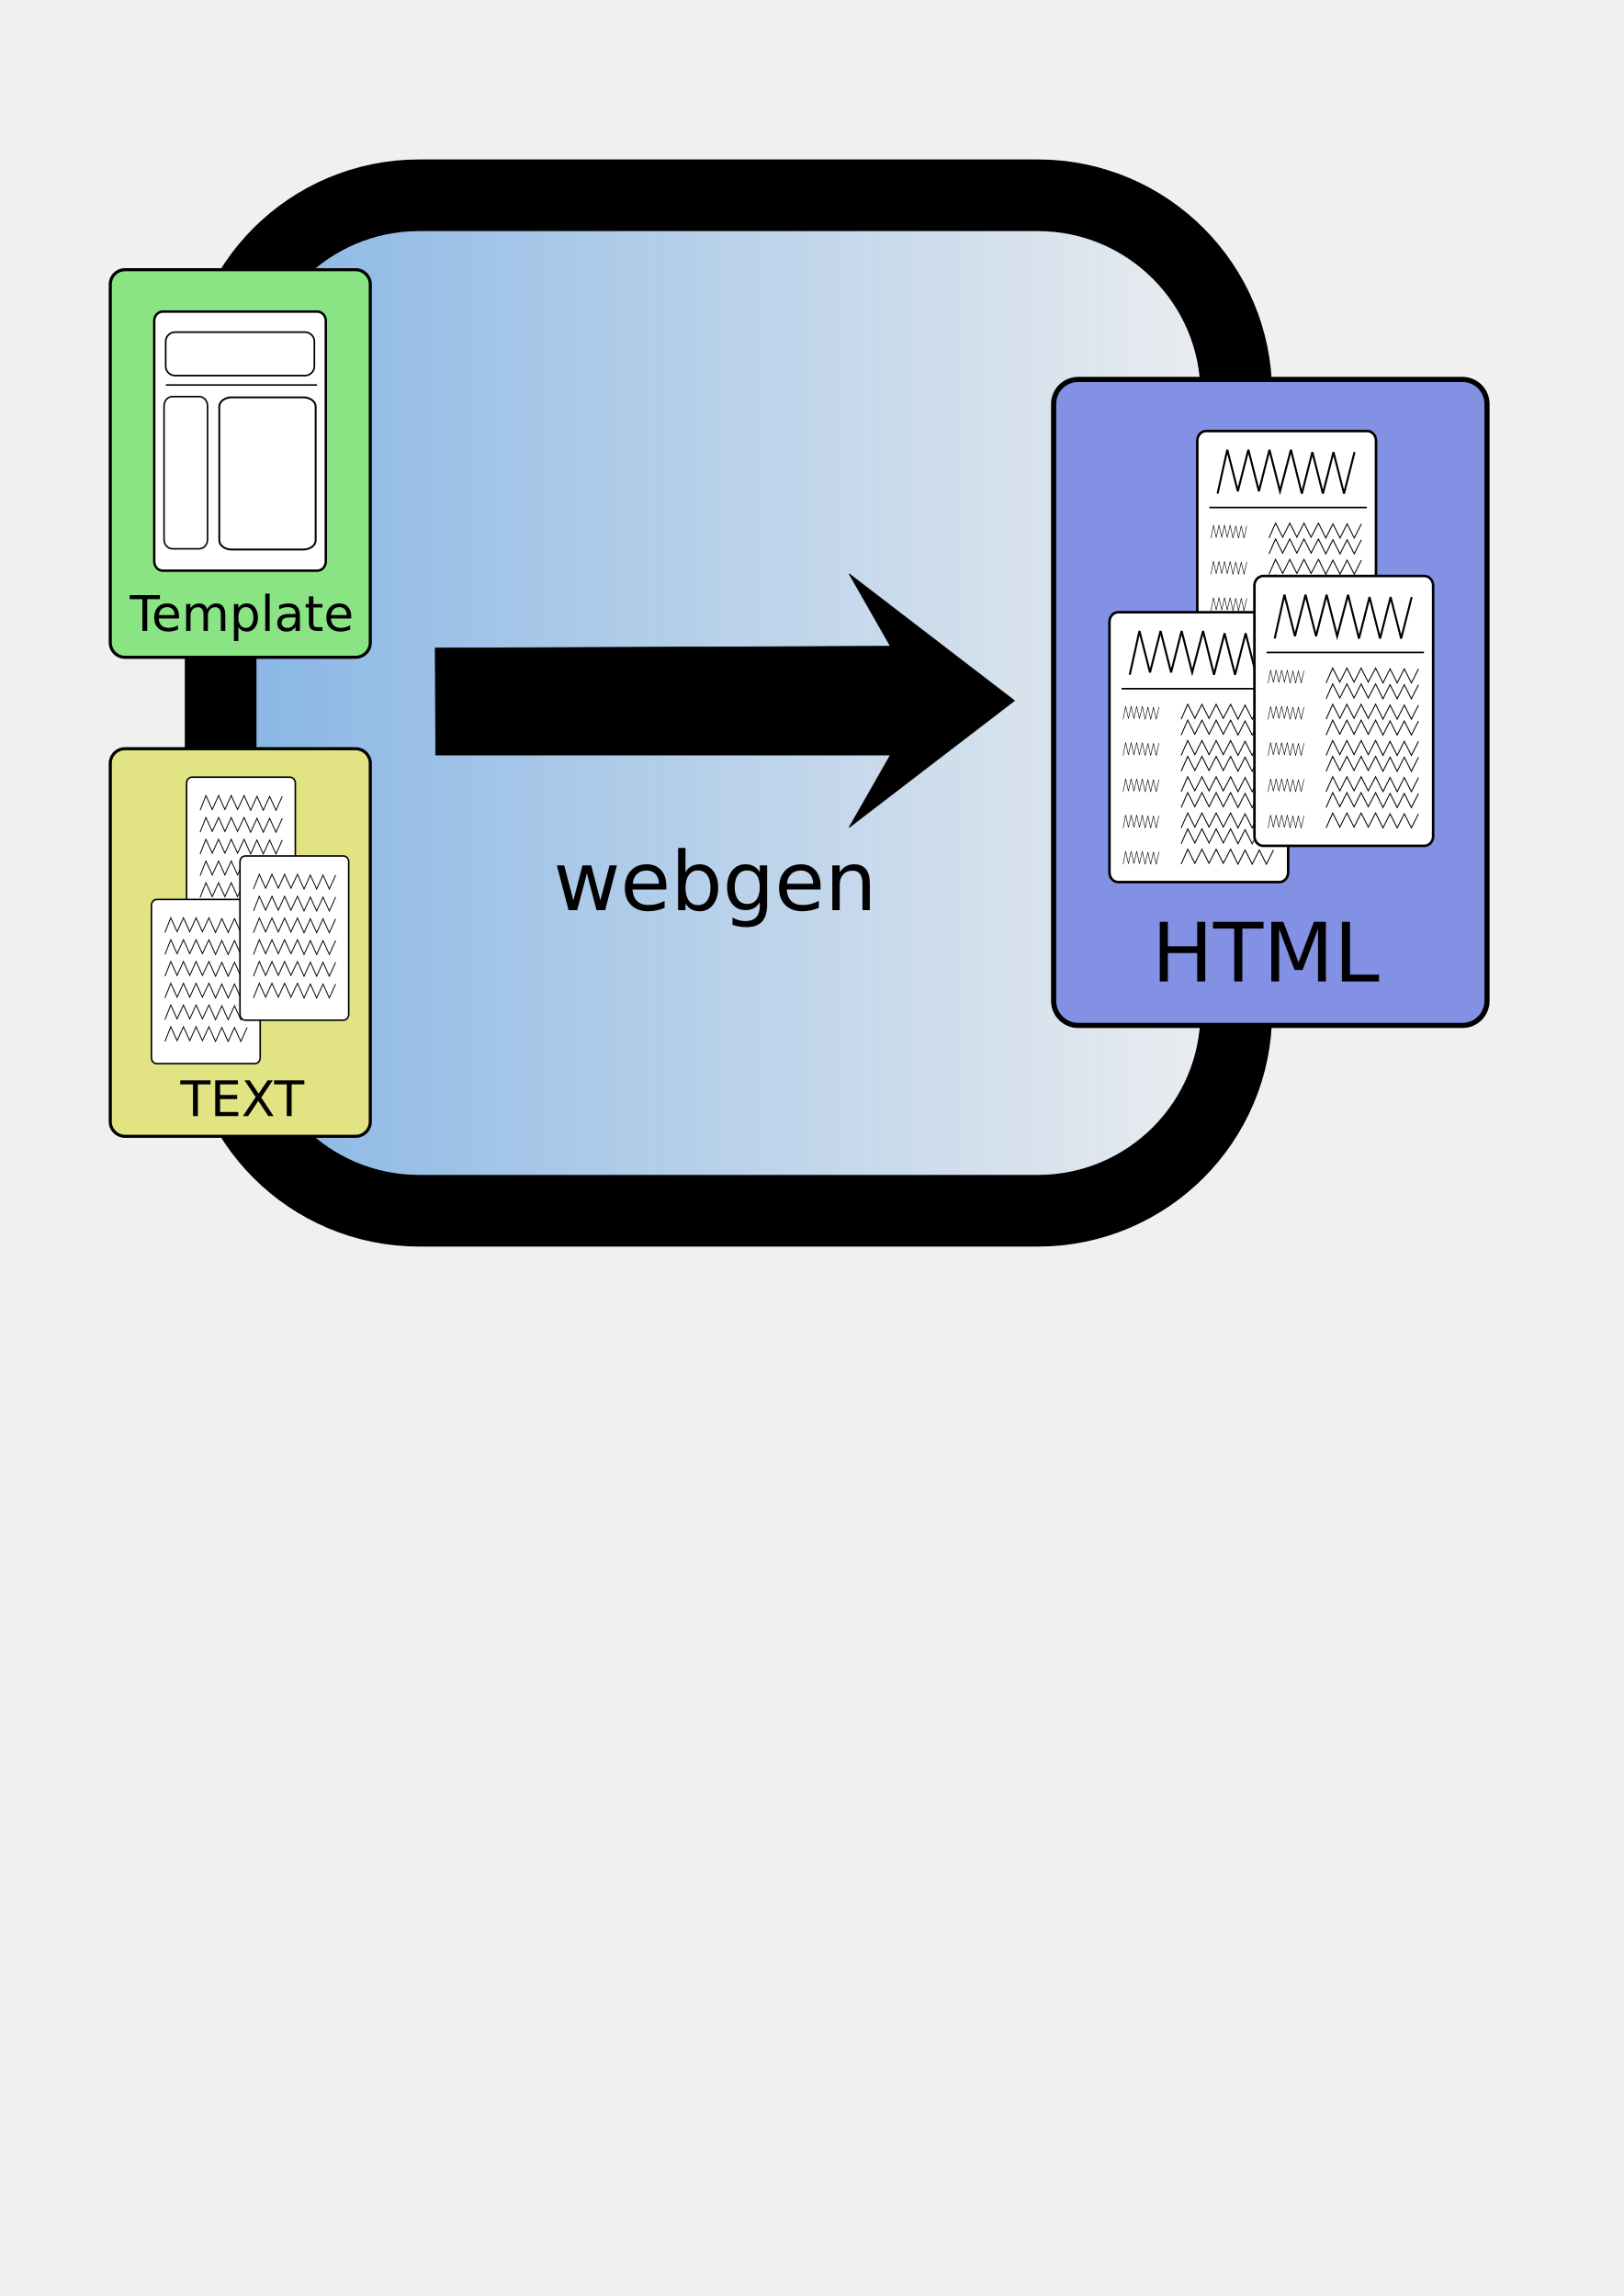
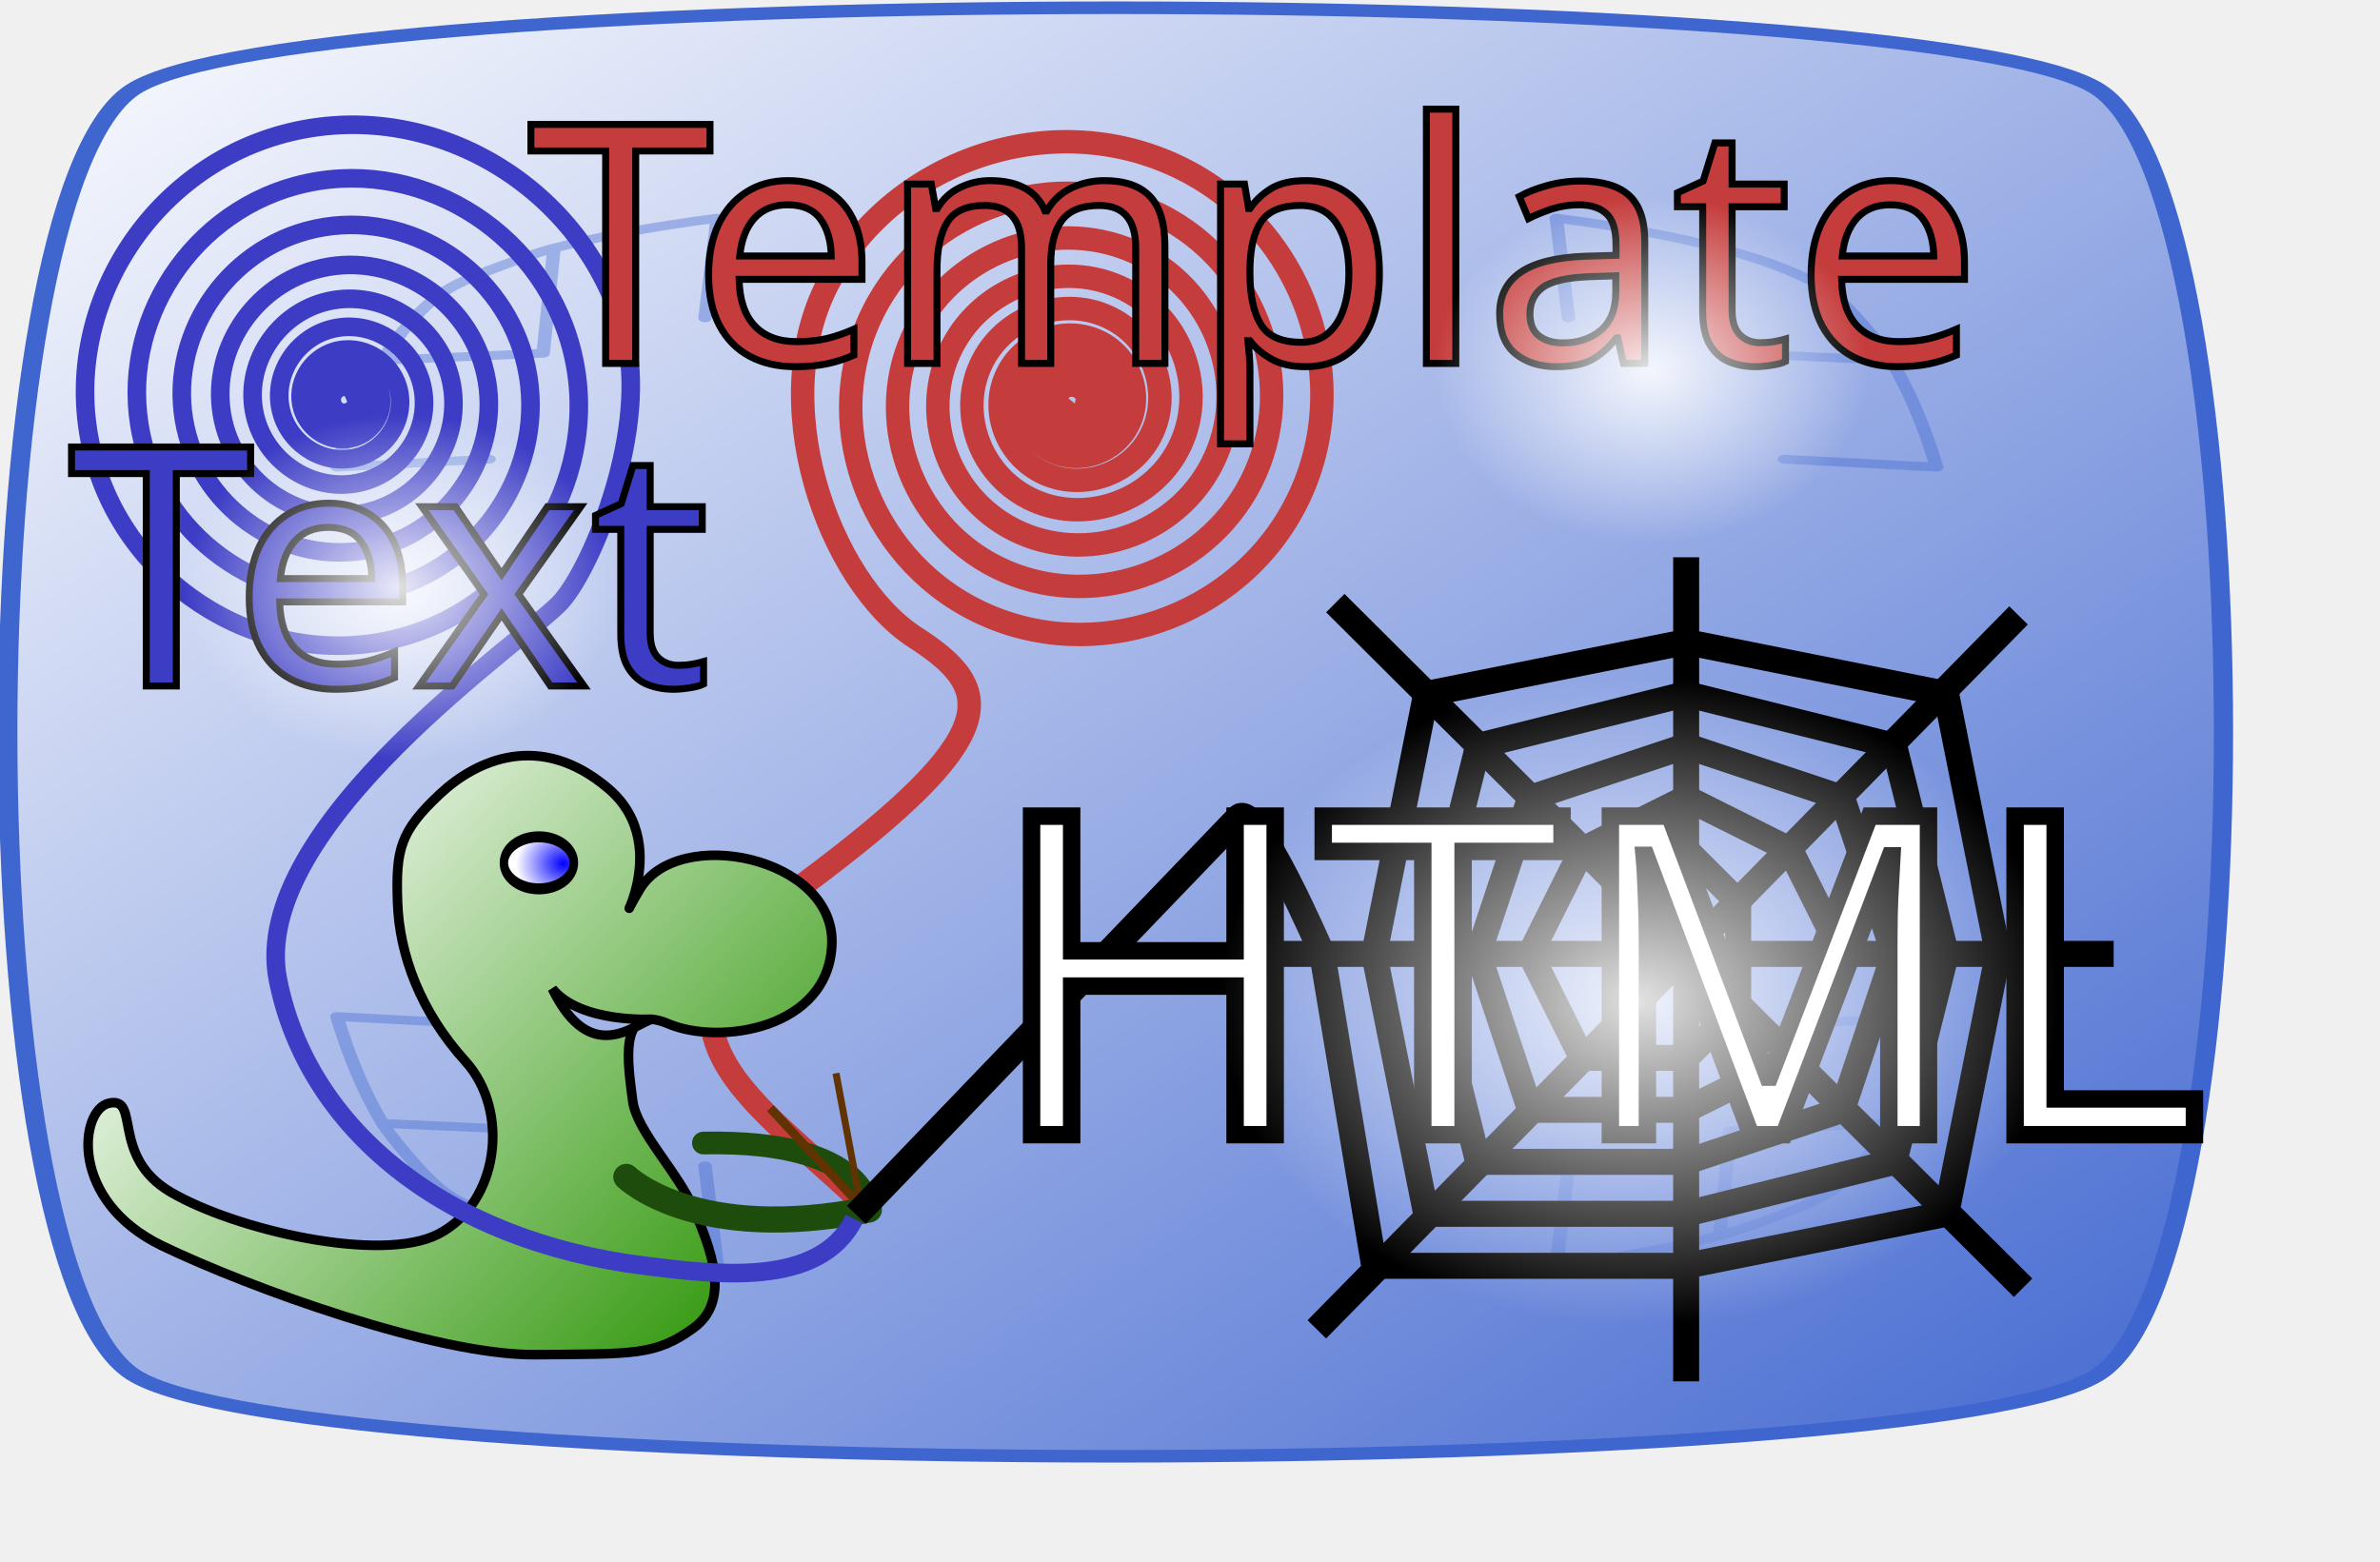
- <svg xmlns="http://www.w3.org/2000/svg" xmlns:xlink="http://www.w3.org/1999/xlink" width="210mm" height="297mm" id="svg1">
+ <svg xmlns="http://www.w3.org/2000/svg" xmlns:xlink="http://www.w3.org/1999/xlink" width="128pt" height="84pt" id="svg1">
  <defs id="defs3">
-     <linearGradient id="linearGradient1885">
-       <stop style="stop-color:#83b3e4;stop-opacity:1;" offset="0" id="stop1886" />
-       <stop style="stop-color:#83b3e4;stop-opacity:0;" offset="1" id="stop1887" />
+     <linearGradient id="linearGradient1821">
+       <stop style="stop-color:#ffffff;stop-opacity:0.886;" offset="0" id="stop1822" />
+       <stop style="stop-color:#ffffff;stop-opacity:0;" offset="1" id="stop1823" />
    </linearGradient>
-     <linearGradient id="linearGradient1687">
-       <stop style="stop-color:#8080d0;stop-opacity:1;" offset="0" id="stop1688" />
-       <stop style="stop-color:#8080d0;stop-opacity:0;" offset="1" id="stop1689" />
+     <linearGradient id="linearGradient1886">
+       <stop style="stop-color:#3f65cf;stop-opacity:1;" offset="0" id="stop1887" />
+       <stop style="stop-color:#ffffff;stop-opacity:1;" offset="1" id="stop1797" />
    </linearGradient>
-     <linearGradient xlink:href="#linearGradient1885" id="linearGradient1888" x1="88.583" y1="343.701" x2="620.079" y2="343.701" gradientUnits="userSpaceOnUse" gradientTransform="translate(1.75971,-4.846481e-8)" />
+     <linearGradient id="linearGradient1909">
+       <stop style="stop-color:#3e9e1b;stop-opacity:1;" offset="0" id="stop1910" />
+       <stop style="stop-color:#ffffff;stop-opacity:1;" offset="1" id="stop1911" />
+     </linearGradient>
+     <linearGradient id="linearGradient1887">
+       <stop style="stop-color:#0000ff;stop-opacity:1;" offset="0" id="stop1888" />
+       <stop style="stop-color:#ffffff;stop-opacity:1;" offset="1" id="stop1889" />
+     </linearGradient>
+     <linearGradient xlink:href="#linearGradient1909" id="linearGradient1912" gradientTransform="scale(1.138966,0.87799)" x1="36.166" y1="98.965" x2="-3.548" y2="69.754" gradientUnits="userSpaceOnUse" spreadMethod="pad" />
+     <linearGradient xlink:href="#linearGradient1886" id="linearGradient1809" gradientUnits="userSpaceOnUse" x1="62.094" y1="60.512" x2="-59.751" y2="-60.512" />
+     <linearGradient xlink:href="#linearGradient1909" id="linearGradient1818" gradientUnits="userSpaceOnUse" gradientTransform="matrix(1.138966,0,0,0.87799,-4.017486,-1.151675)" spreadMethod="pad" x1="36.166" y1="98.965" x2="-3.548" y2="69.754" />
+     <radialGradient xlink:href="#linearGradient1887" id="radialGradient1819" gradientUnits="userSpaceOnUse" gradientTransform="scale(1.245766,0.802719)" cx="46.526" cy="34.296" fx="46.526" fy="34.296" r="10.699" />
+     <radialGradient xlink:href="#linearGradient1821" id="radialGradient1825" gradientTransform="matrix(1.118035,0,0,0.894426,125,-42.5)" cx="-5.904" cy="77.158" fx="-6.023" fy="77.158" r="13.912" gradientUnits="userSpaceOnUse" />
+     <radialGradient xlink:href="#linearGradient1821" id="radialGradient1827" gradientUnits="userSpaceOnUse" gradientTransform="matrix(1.118035,0,0,0.894426,35.3125,-26.875)" cx="-5.904" cy="77.158" fx="-6.023" fy="77.158" r="13.912" />
+     <radialGradient xlink:href="#linearGradient1821" id="radialGradient1829" gradientUnits="userSpaceOnUse" gradientTransform="scale(1.136517,0.879882)" cx="103.417" cy="81.556" fx="103.417" fy="81.556" r="26.501" />
  </defs>
-   <g id="layer1">
-     <rect style="fill:url(#linearGradient1888);fill-opacity:1;fill-rule:evenodd;stroke:#000000;stroke-width:35.029;stroke-linecap:round;stroke-linejoin:round;stroke-miterlimit:3;stroke-dashoffset:0;stroke-opacity:1" id="rect1728" width="496.468" height="496.468" x="107.857" y="95.467" rx="97.03" ry="97.03" />
-     <path style="fill:#000000;fill-opacity:1;fill-rule:evenodd;stroke:#000000;stroke-width:0.267pt;stroke-linecap:butt;stroke-linejoin:miter;stroke-opacity:1" d="M 212.988,369.109 L 212.766,316.854 L 435.271,315.96 L 415.063,280.527 L 495.893,342.554 L 415.063,404.543 L 435.271,369.109 L 212.988,369.109 z " id="path1877" />
-     <text xml:space="preserve" style="font-size:40;font-style:normal;font-variant:normal;font-weight:normal;font-stretch:normal;fill:#000000;fill-opacity:1;stroke:none;stroke-width:1pt;stroke-linecap:butt;stroke-linejoin:miter;stroke-opacity:1;font-family:Bitstream Vera Sans;text-anchor:start;writing-mode:lr" x="183.848" y="764.216" id="text1889" transform="translate(86.66159,-319.2587)">
-       <tspan id="tspan1890" x="183.848" y="764.216">webgen</tspan>
-     </text>
-     <g id="g1793" transform="matrix(0.6,0,0,0.6,-414.5667,243.7795)">
-       <rect style="fill:#e2e483;fill-opacity:1;fill-rule:evenodd;stroke:#000000;stroke-width:2.106;stroke-linecap:round;stroke-linejoin:round;stroke-miterlimit:3;stroke-dashoffset:0;stroke-opacity:1" id="rect1729" width="176.819" height="263.611" x="-264.695" y="256.202" ry="10" rx="10" transform="matrix(1.198033,0,0,1.198033,1097.902,-103.1487)" />
-       <g id="g1132" transform="translate(-96.00886,-337.2392)">
-         <rect style="fill:#ffffff;fill-opacity:1;fill-rule:evenodd;stroke:#000000;stroke-width:1.25;stroke-linecap:round;stroke-linejoin:round;stroke-miterlimit:4;stroke-dashoffset:0;stroke-opacity:1" id="rect1126" width="88.583" height="133.794" x="938.976" y="564.237" rx="4.354" ry="4.785" />
-         <path id="path1121" style="fill:none;fill-opacity:0.75;fill-rule:evenodd;stroke:#000000;stroke-width:0.738;stroke-linecap:butt;stroke-linejoin:miter;stroke-miterlimit:4;stroke-opacity:1" d="M 1016.927,579.82 L 1011.773,591.184 L 1006.62,579.82 L 1001.466,591.184 L 996.313,579.82 C 996.313,579.82 991.159,591.184 991.159,591.184 L 985.824,579.188 L 980.488,590.545 L 975.335,579.181 L 970.181,590.545 L 965.028,579.181 C 965.028,579.181 959.874,590.545 959.874,590.545 L 954.721,579.181 L 949.971,591.184" />
-         <use x="0" y="0" xlink:href="#path1121" id="use1127" transform="translate(0,17.8954)" width="744.094" height="1052.362" />
-         <use x="0" y="0" xlink:href="#path1121" id="use1128" transform="translate(0,35.61193)" width="744.094" height="1052.362" />
-         <use x="0" y="0" xlink:href="#path1121" id="use1129" transform="translate(0,53.32847)" width="744.094" height="1052.362" />
-         <use x="0" y="0" xlink:href="#path1121" id="use1130" transform="translate(0,71.045)" width="744.094" height="1052.362" />
-         <use x="0" y="0" xlink:href="#path1121" id="use1131" transform="translate(0,88.76154)" width="744.094" height="1052.362" />
-       </g>
-       <text xml:space="preserve" style="font-size:40;font-style:normal;font-variant:normal;font-weight:normal;font-stretch:normal;fill:#000000;fill-opacity:1;stroke:none;stroke-width:1pt;stroke-linecap:butt;stroke-linejoin:miter;stroke-opacity:1;font-family:Bitstream Vera Sans;text-anchor:start;writing-mode:lr" x="834.375" y="494.862" id="text1166" transform="translate(3.566222,8.287402)">
-         <tspan id="tspan1167" x="834.375" y="494.862">TEXT</tspan>
-       </text>
-       <use x="0" y="0" xlink:href="#g1132" id="use1790" transform="translate(-28.63189,99.61125)" width="744.094" height="1052.362" />
-       <use x="0" y="0" xlink:href="#use1790" id="use1791" transform="translate(72.11614,-35.43307)" width="744.094" height="1052.362" />
+   <g id="g1803" transform="matrix(1.031995,0,0,0.675765,-107.906,13.63986)">
+     <path style="fill:url(#linearGradient1809);fill-opacity:1;fill-rule:evenodd;stroke:#3f65cf;stroke-width:1.017;stroke-linecap:round;stroke-linejoin:round;stroke-miterlimit:4;stroke-dashoffset:0;stroke-opacity:1;marker-mid:none" id="path1883" d="M 52,52 C 43.175,60.825 -43.175,60.825 -52,52 C -60.825,43.175 -60.825,-43.175 -52,-52 C -43.175,-60.825 43.175,-60.825 52,-52 C 60.825,-43.175 60.825,43.175 52,52 z " transform="matrix(1.31322,0,0,1.311307,182.0806,57.50499)" />
+     <path style="fill:none;fill-opacity:1;fill-rule:evenodd;stroke:#3f65cf;stroke-width:0.937;stroke-linecap:round;stroke-linejoin:round;stroke-miterlimit:4;stroke-dashoffset:0;stroke-opacity:0.376;marker-mid:none" d="M 131.148,18.057 C 132.419,14.851 133.903,12.293 135.598,10.598 C 137.293,8.903 143.064,6.04 143.057,6.148 L 142.301,17.301 L 131.148,18.057 C 129.876,21.262 128.816,25.114 127.969,29.398 M 153.551,13.551 L 154.398,2.969 C 150.114,3.816 146.262,4.876 143.057,6.148 M 127.969,29.398 L 138.551,28.551" id="path2001" />
+     <use x="0" y="0" xlink:href="#path2001" id="use2006" transform="matrix(1.165517e-18,-1,1,1.165517e-18,125,242.1013)" width="160" height="160" />
+     <use x="0" y="0" xlink:href="#path2001" id="use2007" transform="matrix(-1,1.482375e-16,-1.482375e-16,-1,367.1013,117.1013)" width="160" height="160" />
+     <use x="0" y="0" xlink:href="#path2001" id="use2008" transform="matrix(9.999055e-17,1,-1,9.999055e-17,242.1013,-125)" width="160" height="160" />
+   </g>
+   <path style="fill:none;fill-opacity:1;fill-rule:evenodd;stroke:#c53c3c;stroke-width:1.26pt;stroke-linecap:butt;stroke-linejoin:miter;stroke-opacity:1" d="M 76.733,28.671 C 76.629,28.804 76.677,28.996 76.808,29.092 C 76.983,29.221 77.231,29.159 77.354,28.99 C 77.513,28.771 77.433,28.464 77.217,28.313 C 76.942,28.122 76.561,28.221 76.376,28.487 C 76.145,28.819 76.268,29.277 76.596,29.496 C 77,29.766 77.552,29.619 77.815,29.228 C 78.134,28.752 77.956,28.106 77.486,27.801 C 76.922,27.436 76.159,27.643 75.801,28.191 C 75.376,28.841 75.622,29.717 76.266,30.125 C 77.024,30.605 78.041,30.324 78.512,29.587 C 79.062,28.727 78.735,27.577 77.882,27.047 C 76.894,26.433 75.577,26.802 74.973,27.764 C 74.278,28.87 74.7,30.342 75.8,31.013 C 77.055,31.781 78.722,31.31 79.48,30.085 C 80.341,28.694 79.807,26.851 78.423,26.017 C 76.859,25.074 74.791,25.663 73.858,27.19 C 72.809,28.907 73.47,31.173 75.18,32.193 C 77.095,33.334 79.617,32.609 80.749,30.738 C 82.009,28.653 81.203,25.908 79.124,24.681 C 76.815,23.319 73.781,24.195 72.428,26.454 C 70.931,28.953 71.9,32.233 74.394,33.691 C 77.143,35.3 80.748,34.253 82.347,31.561 C 84.105,28.602 82.954,24.728 80,23.012 C 76.762,21.133 72.526,22.369 70.655,25.541 C 68.609,29.008 69.961,33.539 73.425,35.537 C 77.201,37.714 82.132,36.269 84.302,32.568 C 86.661,28.542 85.089,23.29 81.065,20.984 C 76.698,18.482 71.007,20.156 68.512,24.438 C 65.811,29.073 67.624,35.112 72.261,37.754 C 77.27,40.609 83.79,38.685 86.639,33.771 C 89.711,28.472 87.634,21.579 82.331,18.572 C 76.625,15.335 69.207,17.53 65.975,23.131 C 62.503,29.149 64.865,36.967 70.889,40.368 C 77.349,44.016 85.737,41.527 89.381,35.183 C 93.284,28.391 90.614,19.576 83.812,15.751 C 76.54,11.662 67.108,14.467 63.02,21.61 C 58.656,29.236 61.658,39.121 69.296,43.401 C 77.439,47.963 87.991,44.818 92.554,36.816 C 97.411,28.298 94.054,17.266 85.519,12.5 C 76.444,7.433 64.695,10.942 59.625,19.862 C 54.649,28.617 59.441,41.741 65.633,45.721 C 71.51,49.498 72.03,52.72 57.658,63.406 C 43.781,73.724 54.716,79.139 62.229,86.652" id="path1923" />
+   <g id="layer1" />
+   <g id="g1810" transform="translate(5.83809,1.952215e-2)">
+     <path style="fill:none;fill-opacity:0.75;fill-rule:evenodd;stroke:#1e4c0d;stroke-width:1.625;stroke-linecap:round;stroke-linejoin:miter;stroke-miterlimit:4;stroke-opacity:1" d="M 44.601,81.957 C 56.471,81.728 56.471,86.728 56.471,86.728" id="path1960" />
+     <g id="g1891" transform="translate(9.34941,5.94629)" style="fill:url(#linearGradient1912);fill-opacity:1">
+       <path style="fill:url(#linearGradient1818);fill-rule:evenodd;stroke:#000000;stroke-width:0.688;stroke-linecap:butt;stroke-linejoin:miter;stroke-miterlimit:4;stroke-opacity:1" d="M 30.693,57.815 C 33.453,53.196 44.618,55.493 44.467,61.673 C 44.317,67.838 36.409,69.026 32.738,67.46 C 29.068,65.894 29.86,70.419 30.179,72.973 C 30.453,75.167 33.436,78.083 34.578,80.775 C 35.72,83.466 37.299,87.274 34.556,89.27 C 31.812,91.267 30.275,91.132 23.181,91.19 C 16.087,91.248 2.646,86.372 -3.551,83.387 C -10.261,80.155 -9.473,73.632 -7.376,73.156 C -5.08,72.635 -7.299,76.986 -2.931,79.539 C 1.684,82.237 12.11,84.656 16.229,82.549 C 20.597,80.314 21.407,73.71 18.193,70.158 C 14.978,66.607 13.451,62.538 13.321,58.743 C 13.191,54.947 13.499,53.66 16.373,50.969 C 18.925,48.58 23.532,46.401 28.448,50.599 C 33.514,54.926 28.068,62.205 30.693,57.815 z M 24.42,64.942 C 26.451,67.442 31.608,67.13 31.608,67.13 C 30.514,67.286 27.233,70.723 24.42,64.942 z " id="path1250" />
+       <path style="fill:url(#radialGradient1819);fill-rule:evenodd;stroke:#000000;stroke-width:2.376;stroke-linecap:round;stroke-linejoin:round;stroke-miterlimit:4;stroke-dashoffset:0;stroke-opacity:1" id="path1875" d="M 60.938 27.344 A 9.844 5.625 0 1 1  41.25,27.344 A 9.844 5.625 0 1 1  60.938 27.344 z" transform="matrix(0.254955,0,0,0.331889,10.43012,46.84121)" />
    </g>
-     <g id="g1860" transform="matrix(0.6,0,0,0.6,-419.5431,20.21512)">
-       <rect style="fill:#8ae483;fill-opacity:1;fill-rule:evenodd;stroke:#000000;stroke-width:2.106;stroke-linecap:round;stroke-linejoin:round;stroke-miterlimit:3;stroke-dashoffset:0;stroke-opacity:1" id="rect1809" width="176.819" height="263.611" x="-264.695" y="256.202" ry="10" rx="10" transform="matrix(1.198033,0,0,1.198033,1106.196,-120.8652)" />
-       <text xml:space="preserve" style="font-size:40;font-style:normal;font-variant:normal;font-weight:normal;font-stretch:normal;fill:#000000;fill-opacity:1;stroke:none;stroke-width:1pt;stroke-linecap:butt;stroke-linejoin:miter;stroke-opacity:1;font-family:Bitstream Vera Sans;text-anchor:start;writing-mode:lr" x="834.375" y="494.862" id="text1818" transform="translate(-29.38995,-14.47158)">
-         <tspan id="tspan1819" x="834.375" y="494.862">Template</tspan>
-       </text>
-       <g id="g1848" transform="translate(-8.75,-0.465836)">
-         <rect style="fill:#ffffff;fill-opacity:1;fill-rule:evenodd;stroke:#000000;stroke-width:1.25;stroke-linecap:round;stroke-linejoin:round;stroke-miterlimit:4;stroke-dashoffset:0;stroke-opacity:1" id="rect1811" width="88.583" height="133.794" x="938.976" y="564.237" rx="4.354" ry="4.785" transform="matrix(1.577736,0,0,1.577736,-647.7936,-669.5462)" />
-         <rect style="fill:#ffffff;fill-opacity:1;fill-rule:evenodd;stroke:#000000;stroke-width:1.334;stroke-linecap:round;stroke-linejoin:round;stroke-miterlimit:4;stroke-dashoffset:0;stroke-opacity:1" id="rect1844" width="121.128" height="35.433" x="842.979" y="237.402" rx="7.828" ry="7.549" />
-         <rect style="fill:#ffffff;fill-opacity:1;fill-rule:evenodd;stroke:#000000;stroke-width:1.25;stroke-linecap:round;stroke-linejoin:round;stroke-miterlimit:4;stroke-dashoffset:0;stroke-opacity:1" id="rect1845" width="35.433" height="124.016" x="841.644" y="289.926" rx="6.869" ry="7.549" />
-         <rect style="fill:#ffffff;fill-opacity:1;fill-rule:evenodd;stroke:#000000;stroke-width:1.519;stroke-linecap:round;stroke-linejoin:round;stroke-miterlimit:4;stroke-dashoffset:0;stroke-opacity:1" id="rect1846" width="78.527" height="124.016" x="886.637" y="290.551" rx="10.149" ry="7.549" />
-         <path style="fill:none;fill-opacity:0.75;fill-rule:evenodd;stroke:#000000;stroke-width:1.25;stroke-linecap:butt;stroke-linejoin:miter;stroke-miterlimit:4;stroke-opacity:1" d="M 843.125,280.487 L 966.25,280.487" id="path1847" />
-       </g>
-     </g>
-     <g id="g1933" transform="translate(-35.43308,-452.4803)">
-       <rect style="fill:#8391e4;fill-opacity:1;fill-rule:evenodd;stroke:#000000;stroke-width:2.106;stroke-linecap:round;stroke-linejoin:round;stroke-miterlimit:3;stroke-dashoffset:0;stroke-opacity:1" id="rect1872" width="176.819" height="263.611" x="-264.695" y="256.202" ry="10" rx="10" transform="matrix(1.198033,0,0,1.198033,867.5875,331.055)" />
-       <text xml:space="preserve" style="font-size:40;font-style:normal;font-variant:normal;font-weight:normal;font-stretch:normal;fill:#000000;fill-opacity:1;stroke:none;stroke-width:1pt;stroke-linecap:butt;stroke-linejoin:miter;stroke-opacity:1;font-family:Bitstream Vera Sans;text-anchor:start;writing-mode:lr" x="834.375" y="494.862" id="text1873" transform="translate(-235.9386,437.4486)">
-         <tspan id="tspan1874" x="834.375" y="494.862">HTML</tspan>
-       </text>
-       <g id="g1913" transform="translate(-177.1654,-17.71652)">
-         <rect style="fill:#ffffff;fill-opacity:1;fill-rule:evenodd;stroke:#000000;stroke-width:1.25;stroke-linecap:round;stroke-linejoin:round;stroke-miterlimit:4;stroke-dashoffset:0;stroke-opacity:1" id="rect1877" width="88.583" height="133.794" x="938.976" y="564.237" rx="4.354" ry="4.785" transform="matrix(0.986085,0,0,0.986085,-128.0501,124.5454)" />
-         <path id="path1792" style="fill:none;fill-opacity:0.75;fill-rule:evenodd;stroke:#000000;stroke-width:0.276;stroke-linecap:butt;stroke-linejoin:miter;stroke-miterlimit:4;stroke-opacity:1" d="M 822.052,727.258 L 820.703,733.327 L 819.354,727.258 L 818.005,733.327 L 816.656,727.258 C 816.656,727.258 815.308,733.327 815.308,733.327 L 813.911,726.921 L 812.515,732.985 L 811.166,726.917 L 809.817,732.985 L 808.469,726.917 C 808.469,726.917 807.12,732.985 807.12,732.985 L 805.771,726.917 L 804.528,733.327" />
-         <path style="fill:none;fill-opacity:0.75;fill-rule:evenodd;stroke:#000000;stroke-width:1.25;stroke-linecap:butt;stroke-linejoin:miter;stroke-miterlimit:4;stroke-opacity:1" d="M 843.125,280.487 L 966.25,280.487" id="path1881" transform="matrix(0.625,0,0,0.625,276.8209,543.0118)" />
-         <path id="path1898" style="fill:none;fill-opacity:0.75;fill-rule:evenodd;stroke:#000000;stroke-width:0.986;stroke-linecap:butt;stroke-linejoin:miter;stroke-miterlimit:4;stroke-opacity:1" d="M 874.728,691.228 L 869.574,711.512 L 864.421,691.228 L 859.267,711.512 L 854.114,691.228 C 854.114,691.228 848.96,711.512 848.96,711.512 L 843.625,690.1 L 838.289,710.371 L 833.136,690.088 L 827.982,710.371 L 822.829,690.088 C 822.829,690.088 817.675,710.371 817.675,710.371 L 812.522,690.088 L 807.772,711.512" />
-         <path id="path1899" style="fill:none;fill-opacity:0.75;fill-rule:evenodd;stroke:#000000;stroke-width:0.472;stroke-linecap:butt;stroke-linejoin:miter;stroke-miterlimit:4;stroke-opacity:1" d="M 878.056,726.324 L 874.581,733.228 L 871.106,726.324 L 867.632,733.228 L 864.157,726.324 C 864.157,726.324 860.683,733.228 860.683,733.228 L 857.085,725.94 L 853.488,732.84 L 850.014,725.936 L 846.539,732.84 L 843.065,725.936 C 843.065,725.936 839.59,732.84 839.59,732.84 L 836.115,725.936 L 832.913,733.228" />
-         <path id="path1900" style="fill:none;fill-opacity:0.75;fill-rule:evenodd;stroke:#000000;stroke-width:0.472;stroke-linecap:butt;stroke-linejoin:miter;stroke-miterlimit:4;stroke-opacity:1" d="M 878.056,734.089 L 874.581,740.993 L 871.106,734.089 L 867.632,740.993 L 864.157,734.089 C 864.157,734.089 860.683,740.993 860.683,740.993 L 857.085,733.705 L 853.488,740.605 L 850.014,733.701 L 846.539,740.605 L 843.065,733.701 C 843.065,733.701 839.59,740.605 839.59,740.605 L 836.115,733.701 L 832.913,740.993" />
-         <path id="path1901" style="fill:none;fill-opacity:0.75;fill-rule:evenodd;stroke:#000000;stroke-width:0.472;stroke-linecap:butt;stroke-linejoin:miter;stroke-miterlimit:4;stroke-opacity:1" d="M 878.056,744.04 L 874.581,750.945 L 871.106,744.04 L 867.632,750.945 L 864.157,744.04 C 864.157,744.04 860.683,750.945 860.683,750.945 L 857.085,743.657 L 853.488,750.557 L 850.014,743.652 L 846.539,750.557 L 843.065,743.652 C 843.065,743.652 839.59,750.557 839.59,750.557 L 836.115,743.652 L 832.913,750.945" />
-         <path id="path1902" style="fill:none;fill-opacity:0.75;fill-rule:evenodd;stroke:#000000;stroke-width:0.472;stroke-linecap:butt;stroke-linejoin:miter;stroke-miterlimit:4;stroke-opacity:1" d="M 878.056,751.805 L 874.581,758.71 L 871.106,751.805 L 867.632,758.71 L 864.157,751.805 C 864.157,751.805 860.683,758.71 860.683,758.71 L 857.085,751.421 L 853.488,758.322 L 850.014,751.417 L 846.539,758.322 L 843.065,751.417 C 843.065,751.417 839.59,758.322 839.59,758.322 L 836.115,751.417 L 832.913,758.71" />
-         <path id="path1903" style="fill:none;fill-opacity:0.75;fill-rule:evenodd;stroke:#000000;stroke-width:0.472;stroke-linecap:butt;stroke-linejoin:miter;stroke-miterlimit:4;stroke-opacity:1" d="M 878.056,761.757 L 874.581,768.661 L 871.106,761.757 L 867.632,768.661 L 864.157,761.757 C 864.157,761.757 860.683,768.661 860.683,768.661 L 857.085,761.373 L 853.488,768.273 L 850.014,761.369 L 846.539,768.273 L 843.065,761.369 C 843.065,761.369 839.59,768.273 839.59,768.273 L 836.115,761.369 L 832.913,768.661" />
-         <path id="path1904" style="fill:none;fill-opacity:0.75;fill-rule:evenodd;stroke:#000000;stroke-width:0.472;stroke-linecap:butt;stroke-linejoin:miter;stroke-miterlimit:4;stroke-opacity:1" d="M 878.056,769.522 L 874.581,776.426 L 871.106,769.522 L 867.632,776.426 L 864.157,769.522 C 864.157,769.522 860.683,776.426 860.683,776.426 L 857.085,769.138 L 853.488,776.038 L 850.014,769.134 L 846.539,776.038 L 843.065,769.134 C 843.065,769.134 839.59,776.038 839.59,776.038 L 836.115,769.134 L 832.913,776.426" />
-         <path id="path1905" style="fill:none;fill-opacity:0.75;fill-rule:evenodd;stroke:#000000;stroke-width:0.472;stroke-linecap:butt;stroke-linejoin:miter;stroke-miterlimit:4;stroke-opacity:1" d="M 878.056,779.474 L 874.581,786.378 L 871.106,779.474 L 867.632,786.378 L 864.157,779.474 C 864.157,779.474 860.683,786.378 860.683,786.378 L 857.085,779.09 L 853.488,785.99 L 850.014,779.085 L 846.539,785.99 L 843.065,779.085 C 843.065,779.085 839.59,785.99 839.59,785.99 L 836.115,779.085 L 832.913,786.378" />
-         <path id="path1906" style="fill:none;fill-opacity:0.75;fill-rule:evenodd;stroke:#000000;stroke-width:0.472;stroke-linecap:butt;stroke-linejoin:miter;stroke-miterlimit:4;stroke-opacity:1" d="M 878.056,787.238 L 874.581,794.143 L 871.106,787.238 L 867.632,794.143 L 864.157,787.238 C 864.157,787.238 860.683,794.143 860.683,794.143 L 857.085,786.855 L 853.488,793.755 L 850.014,786.85 L 846.539,793.755 L 843.065,786.85 C 843.065,786.85 839.59,793.755 839.59,793.755 L 836.115,786.85 L 832.913,794.143" />
-         <path id="path1907" style="fill:none;fill-opacity:0.75;fill-rule:evenodd;stroke:#000000;stroke-width:0.472;stroke-linecap:butt;stroke-linejoin:miter;stroke-miterlimit:4;stroke-opacity:1" d="M 878.056,797.19 L 874.581,804.095 L 871.106,797.19 L 867.632,804.095 L 864.157,797.19 C 864.157,797.19 860.683,804.095 860.683,804.095 L 857.085,796.806 L 853.488,803.706 L 850.014,796.802 L 846.539,803.706 L 843.065,796.802 C 843.065,796.802 839.59,803.706 839.59,803.706 L 836.115,796.802 L 832.913,804.095" />
-         <path id="path1909" style="fill:none;fill-opacity:0.75;fill-rule:evenodd;stroke:#000000;stroke-width:0.276;stroke-linecap:butt;stroke-linejoin:miter;stroke-miterlimit:4;stroke-opacity:1" d="M 822.052,744.975 L 820.703,751.043 L 819.354,744.975 L 818.005,751.043 L 816.656,744.975 C 816.656,744.975 815.308,751.043 815.308,751.043 L 813.911,744.637 L 812.515,750.702 L 811.166,744.634 L 809.817,750.702 L 808.469,744.634 C 808.469,744.634 807.12,750.702 807.12,750.702 L 805.771,744.634 L 804.528,751.043" />
-         <path id="path1910" style="fill:none;fill-opacity:0.75;fill-rule:evenodd;stroke:#000000;stroke-width:0.276;stroke-linecap:butt;stroke-linejoin:miter;stroke-miterlimit:4;stroke-opacity:1" d="M 822.052,762.691 L 820.703,768.76 L 819.354,762.691 L 818.005,768.76 L 816.656,762.691 C 816.656,762.691 815.308,768.76 815.308,768.76 L 813.911,762.354 L 812.515,768.418 L 811.166,762.35 L 809.817,768.418 L 808.469,762.35 C 808.469,762.35 807.12,768.418 807.12,768.418 L 805.771,762.35 L 804.528,768.76" />
-         <path id="path1911" style="fill:none;fill-opacity:0.75;fill-rule:evenodd;stroke:#000000;stroke-width:0.276;stroke-linecap:butt;stroke-linejoin:miter;stroke-miterlimit:4;stroke-opacity:1" d="M 822.052,780.408 L 820.703,786.476 L 819.354,780.408 L 818.005,786.476 L 816.656,780.408 C 816.656,780.408 815.308,786.476 815.308,786.476 L 813.911,780.07 L 812.515,786.135 L 811.166,780.067 L 809.817,786.135 L 808.469,780.067 C 808.469,780.067 807.12,786.135 807.12,786.135 L 805.771,780.067 L 804.528,786.476" />
-         <path id="path1912" style="fill:none;fill-opacity:0.75;fill-rule:evenodd;stroke:#000000;stroke-width:0.276;stroke-linecap:butt;stroke-linejoin:miter;stroke-miterlimit:4;stroke-opacity:1" d="M 822.052,798.125 L 820.703,804.193 L 819.354,798.125 L 818.005,804.193 L 816.656,798.125 C 816.656,798.125 815.308,804.193 815.308,804.193 L 813.911,797.787 L 812.515,803.852 L 811.166,797.783 L 809.817,803.852 L 808.469,797.783 C 808.469,797.783 807.12,803.852 807.12,803.852 L 805.771,797.783 L 804.528,804.193" />
-       </g>
-       <use x="0" y="0" xlink:href="#g1913" id="use1931" transform="translate(-42.93307,88.58268)" width="744.094" height="1052.362" />
-       <use x="0" y="0" xlink:href="#use1931" id="use1932" transform="translate(70.86614,-17.71653)" width="744.094" height="1052.362" />
-     </g>
+     <path style="fill:none;fill-opacity:0.75;fill-rule:evenodd;stroke:#603300;stroke-width:0.625;stroke-linecap:butt;stroke-linejoin:miter;stroke-miterlimit:4;stroke-opacity:1" d="M 49.396,79.462 L 56.331,86.944" id="path1961" />
+     <path style="fill:none;fill-opacity:0.75;fill-rule:evenodd;stroke:#603300;stroke-width:0.5;stroke-linecap:butt;stroke-linejoin:miter;stroke-miterlimit:4;stroke-opacity:1" d="M 54.11,76.953 L 55.857,86.291" id="path1962" />
+     <path style="fill:none;fill-opacity:0.75;fill-rule:evenodd;stroke:#1e4c0d;stroke-width:1.875;stroke-linecap:round;stroke-linejoin:miter;stroke-miterlimit:4;stroke-opacity:1" d="M 39.077,84.388 C 39.077,84.388 43.971,89.228 56.471,86.728" id="path1959" />
  </g>
+   <path style="fill:none;fill-opacity:0.75;fill-rule:evenodd;stroke:#3c3cc5;stroke-width:1pt;stroke-linecap:butt;stroke-linejoin:miter;stroke-opacity:1" d="M 24.703,28.363 C 24.859,28.296 25.035,28.391 25.096,28.542 C 25.179,28.743 25.056,28.967 24.861,29.044 C 24.607,29.143 24.327,28.989 24.233,28.742 C 24.115,28.428 24.306,28.084 24.612,27.972 C 24.994,27.832 25.411,28.065 25.544,28.438 C 25.707,28.896 25.426,29.394 24.978,29.55 C 24.435,29.739 23.848,29.405 23.667,28.874 C 23.449,28.236 23.842,27.55 24.466,27.341 C 25.206,27.093 26.001,27.55 26.24,28.276 C 26.521,29.13 25.993,30.043 25.156,30.315 C 24.18,30.631 23.137,30.026 22.831,29.068 C 22.477,27.958 23.164,26.776 24.255,26.432 C 25.508,26.038 26.841,26.815 27.224,28.048 C 27.662,29.455 26.787,30.95 25.403,31.376 C 23.83,31.86 22.162,30.881 21.69,29.333 C 21.157,27.583 22.247,25.73 23.971,25.21 C 25.909,24.625 27.959,25.834 28.53,27.744 C 29.169,29.883 27.835,32.142 25.726,32.767 C 23.375,33.464 20.894,31.996 20.211,29.676 C 19.453,27.1 21.064,24.384 23.606,23.642 C 26.42,22.82 29.384,24.58 30.19,27.359 C 31.079,30.423 29.16,33.648 26.133,34.52 C 22.805,35.479 19.305,33.394 18.363,30.105 C 17.33,26.5 19.591,22.712 23.155,21.697 C 27.051,20.587 31.142,23.031 32.234,26.884 C 33.423,31.085 30.786,35.494 26.631,36.665 C 22.111,37.938 17.371,35.099 16.117,30.627 C 14.756,25.774 17.805,20.687 22.609,19.346 C 27.809,17.895 33.259,21.165 34.689,26.314 C 36.235,31.877 32.735,37.703 27.226,39.228 C 21.285,40.871 15.066,37.132 13.445,31.248 C 11.7,24.914 15.687,18.286 21.963,16.564 C 28.705,14.714 35.757,18.96 37.584,25.642 C 39.543,32.808 35.028,40.3 27.925,42.236 C 20.318,44.309 12.369,39.514 10.321,31.973 C 8.132,23.911 13.215,15.488 21.21,13.323 C 29.745,11.013 38.659,16.397 40.943,24.862 C 43.378,33.885 37.684,43.307 28.733,45.715 C 19.203,48.279 9.257,42.264 6.72,32.809 C 4.024,22.757 10.371,12.268 20.345,9.6 C 30.937,6.766 41.986,13.456 44.791,23.968 C 46.574,30.649 42.538,40.524 40.262,43.119 C 37.987,45.714 17.735,59.241 19.932,70.277 C 22.063,80.984 31.962,89.013 46.243,90.781 C 51.205,91.395 58.75,92.424 61.25,87.424" id="path1933" />
+   <g id="g1791" transform="translate(7.235290e-2,4.856508)">
+     <path id="path1062" style="fill:none;fill-opacity:0.75;fill-rule:evenodd;stroke:#000000;stroke-width:1.864;stroke-linecap:butt;stroke-linejoin:miter;stroke-miterlimit:4;stroke-opacity:1" d="M 117.629,51.425 L 117.629,110.526 M 85.648,79.871 L 148.285,79.871 M 92.47,54.712 L 141.789,103.815 M 141.463,55.595 L 91.144,106.798" transform="translate(3.210865,-16.31466)" />
+     <path id="path1964" style="fill:none;fill-opacity:0.75;fill-rule:evenodd;stroke:#000000;stroke-width:1.864;stroke-linecap:butt;stroke-linejoin:miter;stroke-miterlimit:4;stroke-opacity:1" d="M 117.112,63.731 L 117.112,59.828 L 120.84,56.099 L 124.569,59.828 L 124.569,63.556 L 124.569,67.284 L 120.84,71.013 L 113.383,71.013 L 109.655,63.556 L 113.383,56.099 L 120.84,52.371 L 128.297,56.099 L 132.026,63.556 L 128.297,71.013 L 120.84,74.741 L 109.655,74.741 C 109.655,74.741 105.926,63.556 105.926,63.556 L 109.655,52.371 L 120.84,48.642 L 132.026,52.371 L 135.754,63.556 L 132.026,74.741 L 120.84,78.47 L 105.926,78.47 L 102.198,63.556 L 105.926,48.642 L 120.84,44.914 L 135.754,48.642 L 139.482,63.556 L 135.754,78.47 L 120.84,82.198 L 102.198,82.198 L 98.469,63.556 L 102.198,44.914 L 120.84,41.185 L 139.482,44.914 L 143.211,63.556 L 139.482,82.198 L 120.84,85.927 L 98.469,85.927 L 94.741,63.556 C 94.741,63.556 90,52.5 88.75,53.75 L 61.336,82.273" />
+   </g>
+   <text xml:space="preserve" style="font-size:24;font-style:normal;font-variant:normal;font-weight:normal;font-stretch:normal;fill:#3c3cc5;fill-opacity:1;stroke:#000000;stroke-width:0.5;stroke-linecap:butt;stroke-linejoin:miter;stroke-miterlimit:4;stroke-opacity:1;font-family:Crillee;text-anchor:start;writing-mode:lr" x="15.247" y="25.009" id="text1093" transform="translate(-10.35224,24.19146)">
+     <tspan x="15.247" y="25.009" id="tspan1148">Text</tspan>
+   </text>
+   <text xml:space="preserve" style="font-size:24;font-style:normal;font-variant:normal;font-weight:normal;font-stretch:normal;fill:#c53c3c;fill-opacity:1;stroke:#000000;stroke-width:0.5;stroke-linecap:butt;stroke-linejoin:miter;stroke-miterlimit:4;stroke-opacity:1;font-family:Crillee;text-anchor:start;writing-mode:lr" x="66.512" y="18.379" id="text1150" transform="translate(-28.67623,7.684581)">
+     <tspan id="tspan1151" x="66.512" y="18.379">Template</tspan>
+   </text>
+   <text xml:space="preserve" style="font-size:32;font-style:normal;font-variant:normal;font-weight:normal;font-stretch:normal;fill:#ffffff;fill-opacity:1;stroke:#000000;stroke-width:1.25;stroke-linecap:butt;stroke-linejoin:miter;stroke-miterlimit:4;stroke-opacity:1;font-family:Crillee;text-anchor:start;writing-mode:lr" x="102.31" y="58.154" id="text1153" transform="translate(-31.44551,23.22583)">
+     <tspan id="tspan1154" x="102.31" y="58.154" dx="0 0 -2.875" dy="0 0 0">HTML</tspan>
+   </text>
+   <rect style="fill:url(#radialGradient1825);fill-opacity:1;fill-rule:evenodd;stroke:none;stroke-width:0.5;stroke-linecap:round;stroke-linejoin:miter;stroke-miterlimit:4;stroke-dashoffset:0;stroke-opacity:1" id="rect1820" width="50" height="40" x="95" y="7.5" ry="7.244" rx="22.484" />
+   <rect style="fill:url(#radialGradient1827);fill-opacity:1;fill-rule:evenodd;stroke:none;stroke-width:0.5;stroke-linecap:round;stroke-linejoin:miter;stroke-miterlimit:4;stroke-dashoffset:0;stroke-opacity:1" id="rect1826" width="50" height="40" x="5.312" y="23.125" ry="7.244" rx="22.484" />
+   <rect style="fill:url(#radialGradient1829);fill-opacity:1.0;fill-rule:evenodd;stroke:none;stroke-width:0.5;stroke-linecap:round;stroke-linejoin:miter;stroke-miterlimit:4;stroke-dashoffset:0;stroke-opacity:1;" id="rect1828" width="77.5" height="60" x="77.5" y="42.5" ry="10.866" rx="34.851" />
</svg>
